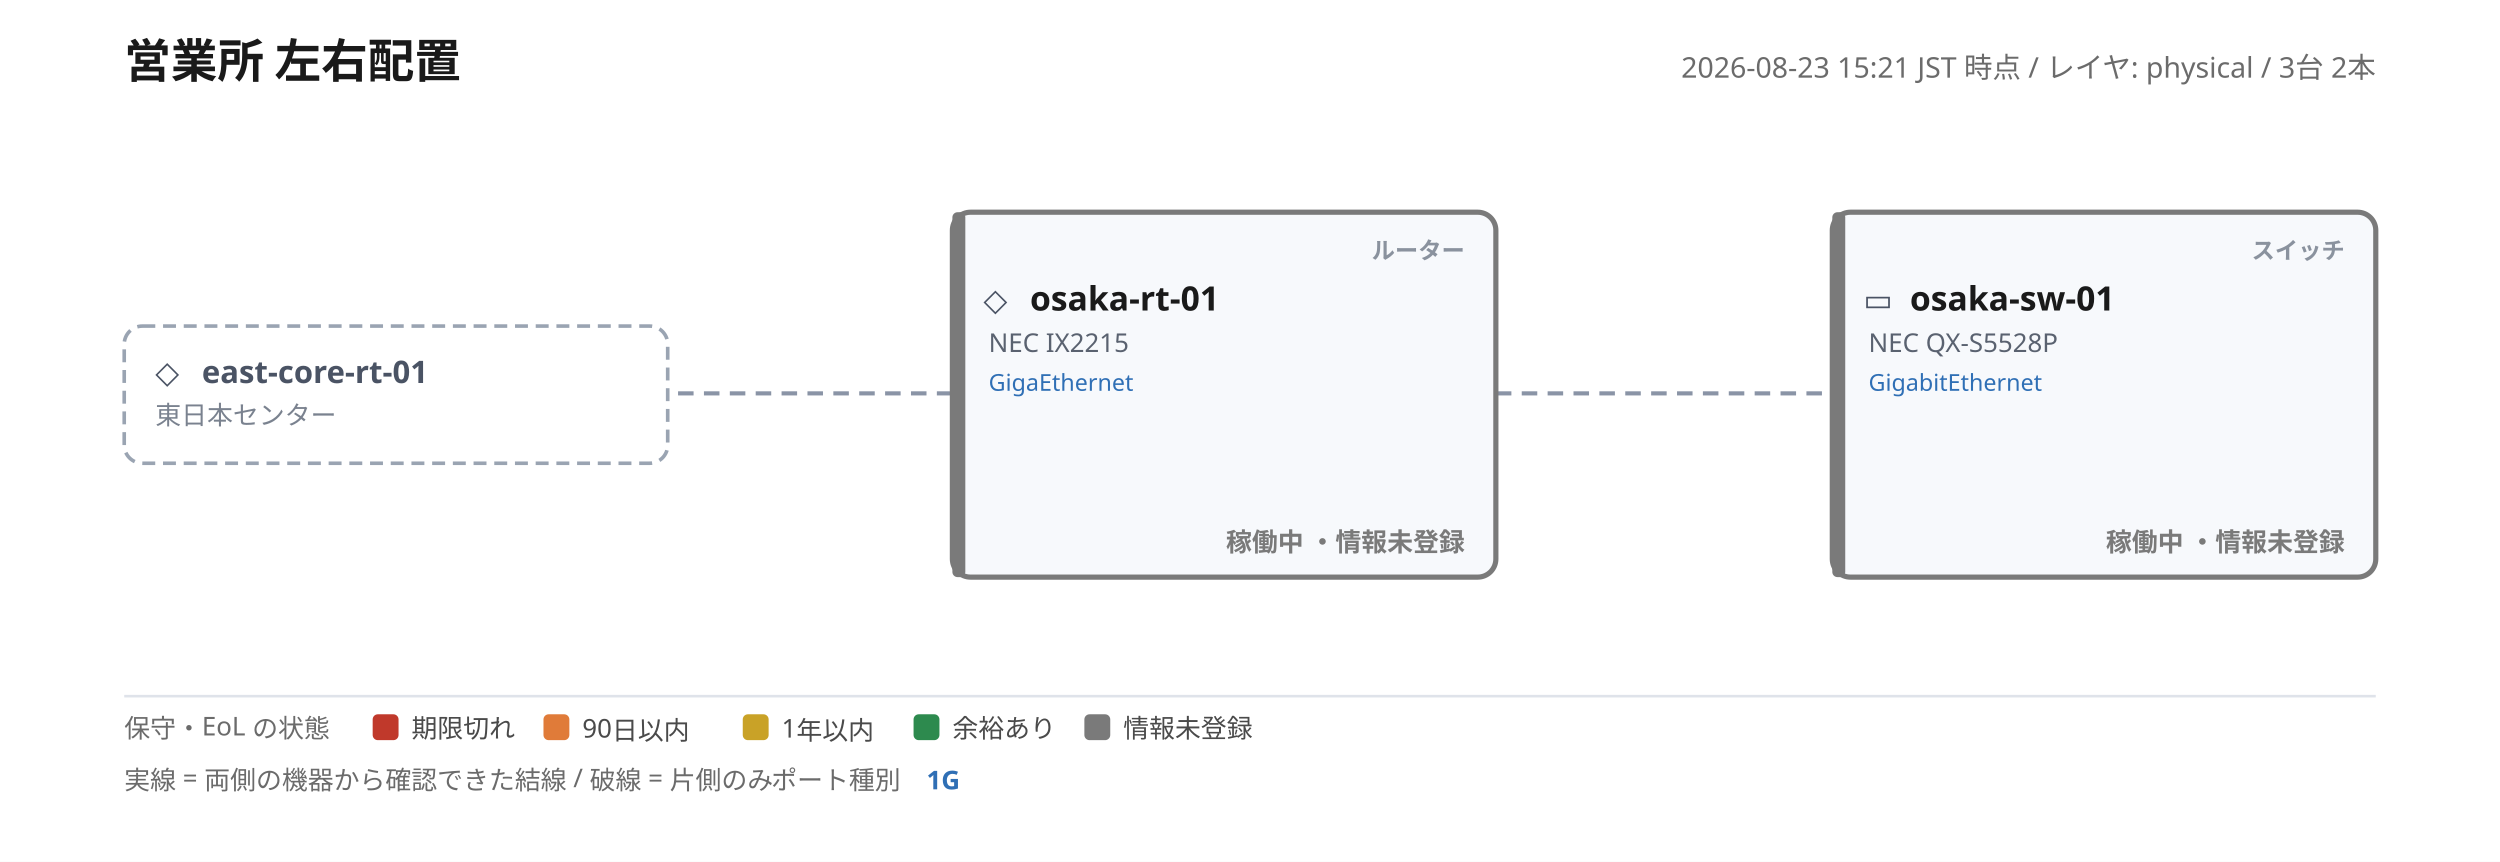
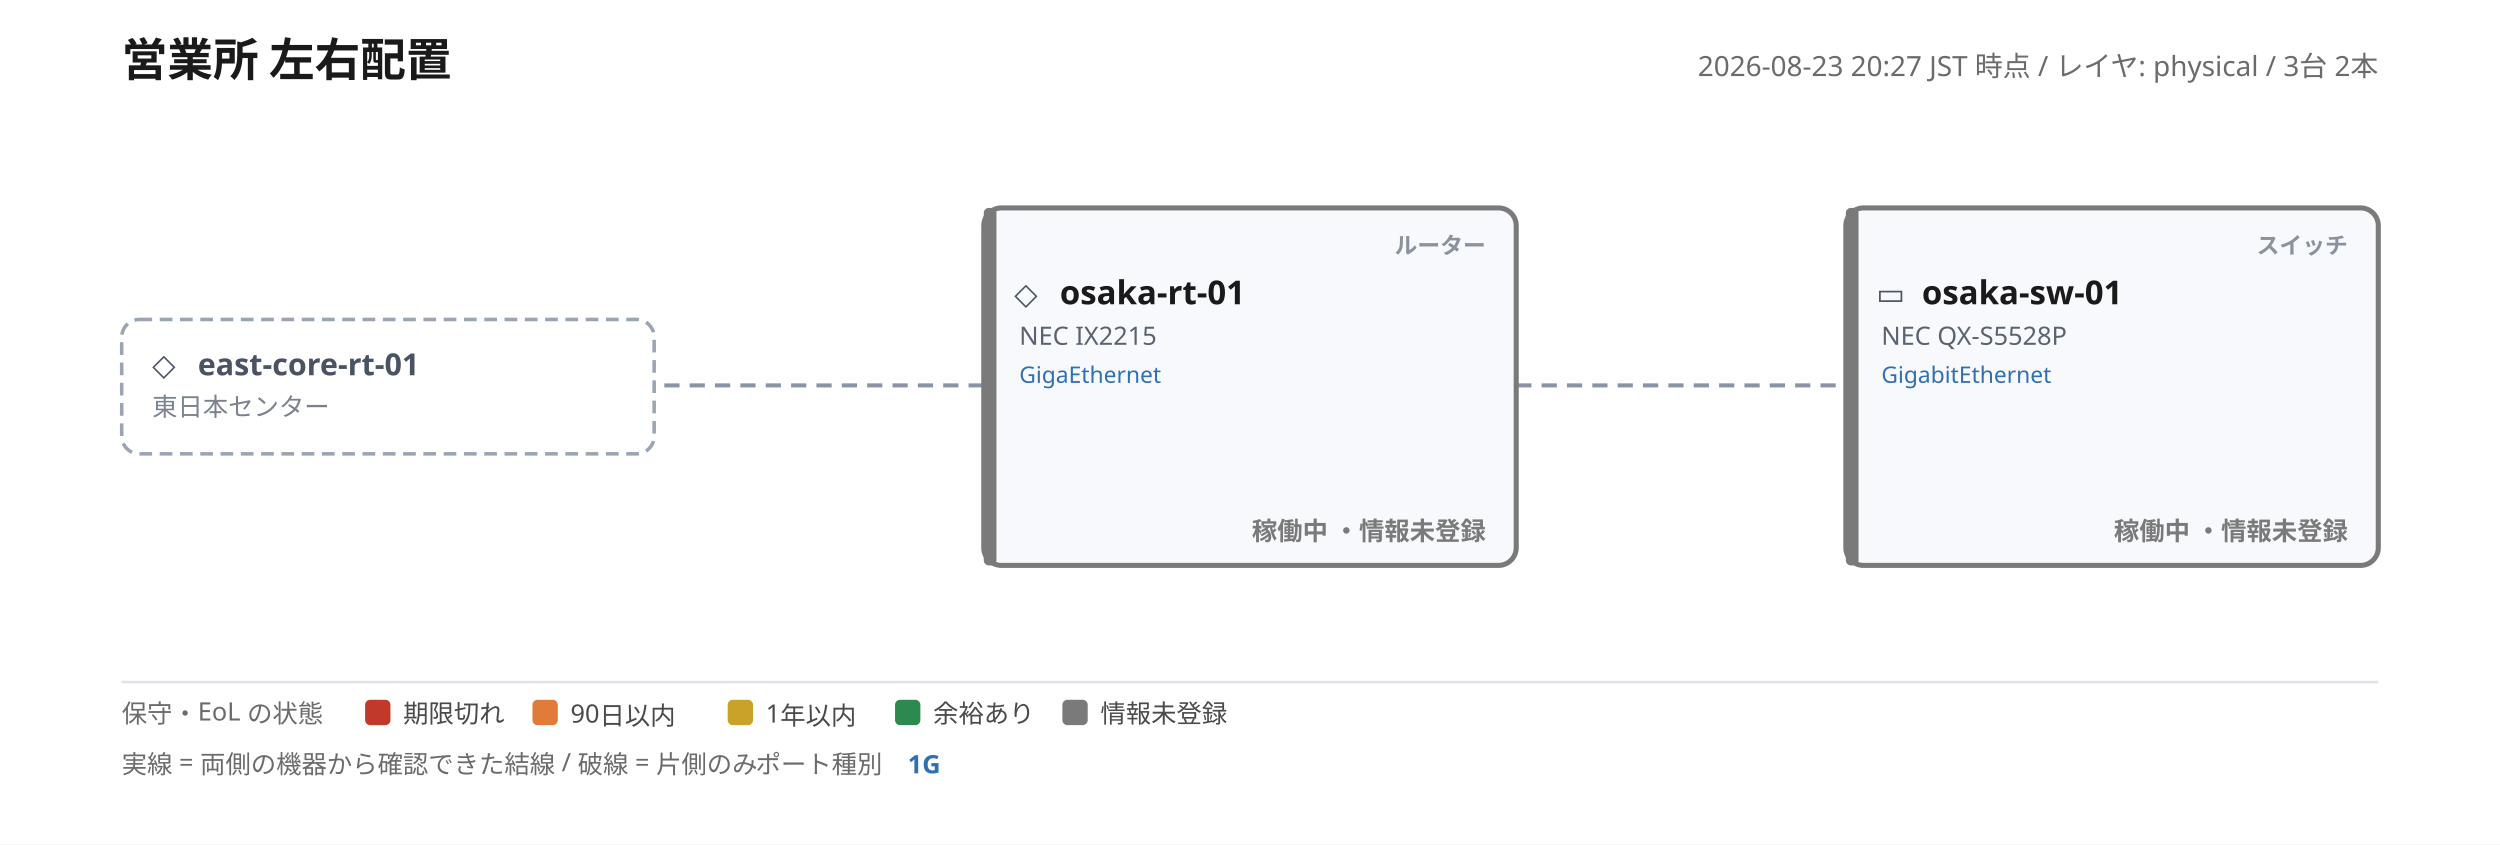
- <svg xmlns="http://www.w3.org/2000/svg" width="966" height="333" viewBox="0 0 966 333" font-family="'Yu Gothic', 'Hiragino Kaku Gothic ProN', Meiryo, 'Noto Sans JP', sans-serif">
+ <svg xmlns="http://www.w3.org/2000/svg" width="986" height="333" viewBox="0 0 986 333" font-family="'Yu Gothic', 'Hiragino Kaku Gothic ProN', Meiryo, 'Noto Sans JP', sans-serif">
  <rect width="100%" height="100%" fill="#ffffff" />
  <text x="48" y="30" font-size="18" font-weight="700" fill="#1a1a1a">営業所 左右配置</text>
-   <text x="918" y="30" font-size="11" fill="#6b6b6b" text-anchor="end">2026-08-23 15:21 JST 時点 / レイヤ: physical / 3台 2本</text>
-   <polyline points="368,152 258,152" fill="none" stroke="#8a94a6" stroke-width="1.6" stroke-dasharray="6 4" />
-   <text class="port-label" x="358.0" y="160.5" font-size="10" fill="#2f6fb5" text-anchor="end" paint-order="stroke" stroke="#ffffff" stroke-width="3" />
+   <text x="938" y="30" font-size="11" fill="#6b6b6b" text-anchor="end">2026-08-23 20:27 JST 時点 / レイヤ: physical / 3台 2本</text>
+   <polyline points="388,152 258,152" fill="none" stroke="#8a94a6" stroke-width="1.6" stroke-dasharray="6 4" />
+   <text class="port-label" x="378.0" y="160.5" font-size="10" fill="#2f6fb5" text-anchor="end" paint-order="stroke" stroke="#ffffff" stroke-width="3" />
  <text class="port-label" x="268.0" y="160.5" font-size="10" fill="#2f6fb5" text-anchor="start" paint-order="stroke" stroke="#ffffff" stroke-width="3" />
-   <polyline points="578,152 708,152" fill="none" stroke="#8a94a6" stroke-width="1.6" stroke-dasharray="6 4" />
-   <text class="port-label" x="588.0" y="160.5" font-size="10" fill="#2f6fb5" text-anchor="start" paint-order="stroke" stroke="#ffffff" stroke-width="3" />
-   <text class="port-label" x="698.0" y="160.5" font-size="10" fill="#2f6fb5" text-anchor="end" paint-order="stroke" stroke="#ffffff" stroke-width="3" />
+   <polyline points="598,152 728,152" fill="none" stroke="#8a94a6" stroke-width="1.6" stroke-dasharray="6 4" />
+   <text class="port-label" x="608.0" y="160.5" font-size="10" fill="#2f6fb5" text-anchor="start" paint-order="stroke" stroke="#ffffff" stroke-width="3" />
+   <text class="port-label" x="718.0" y="160.5" font-size="10" fill="#2f6fb5" text-anchor="end" paint-order="stroke" stroke="#ffffff" stroke-width="3" />
  <g>
    <rect x="48" y="126" width="210" height="53" rx="7" fill="none" stroke="#9aa4b2" stroke-width="1.4" stroke-dasharray="5 3" />
    <text x="60" y="148" font-size="12" fill="#4a5364">◇</text>
    <text x="78" y="148" font-size="12" font-weight="700" fill="#4a5364">east-core-rt-01</text>
    <text x="60" y="164" font-size="10" fill="#7a828f">東日本センター</text>
  </g>
  <g>
-     <rect x="368" y="82" width="210" height="141" rx="7" fill="#f7f9fc" stroke="#7a7a7a" stroke-width="2" />
-     <rect x="368" y="82" width="5" height="141" rx="2" fill="#7a7a7a" />
-     <text x="566" y="100" font-size="9" font-weight="700" fill="#8a929e" text-anchor="end">ルーター</text>
-     <text x="380" y="120" font-size="12" fill="#4a5364">◇</text>
-     <text x="398" y="120" font-size="13" font-weight="700" fill="#1a1a1a">osaka-rt-01</text>
-     <text x="382" y="136" font-size="10" fill="#5a6270">NEC IX2215</text>
-     <text x="382" y="151" font-size="9">
+     <rect x="388" y="82" width="210" height="141" rx="7" fill="#f7f9fc" stroke="#7a7a7a" stroke-width="2" />
+     <rect x="388" y="82" width="5" height="141" rx="2" fill="#7a7a7a" />
+     <text x="586" y="100" font-size="9" font-weight="700" fill="#8a929e" text-anchor="end">ルーター</text>
+     <text x="400" y="120" font-size="12" fill="#4a5364">◇</text>
+     <text x="418" y="120" font-size="13" font-weight="700" fill="#1a1a1a">osaka-rt-01</text>
+     <text x="402" y="136" font-size="10" fill="#5a6270">NEC IX2215</text>
+     <text x="402" y="151" font-size="9">
      <tspan fill="#2f6fb5">GigaEthernet</tspan>
    </text>
-     <text x="566" y="213" font-size="10" font-weight="600" fill="#7a7a7a" text-anchor="end">稼働中 ・情報未登録</text>
+     <text x="586" y="213" font-size="10" font-weight="600" fill="#7a7a7a" text-anchor="end">稼働中 ・情報未登録</text>
  </g>
  <g>
-     <rect x="708" y="82" width="210" height="141" rx="7" fill="#f7f9fc" stroke="#7a7a7a" stroke-width="2" />
-     <rect x="708" y="82" width="5" height="141" rx="2" fill="#7a7a7a" />
-     <text x="906" y="100" font-size="9" font-weight="700" fill="#8a929e" text-anchor="end">スイッチ</text>
-     <text x="720" y="120" font-size="12" fill="#4a5364">▭</text>
-     <text x="738" y="120" font-size="13" font-weight="700" fill="#1a1a1a">osaka-sw-01</text>
-     <text x="722" y="136" font-size="10" fill="#5a6270">NEC QX-S5528P</text>
-     <text x="722" y="151" font-size="9">
+     <rect x="728" y="82" width="210" height="141" rx="7" fill="#f7f9fc" stroke="#7a7a7a" stroke-width="2" />
+     <rect x="728" y="82" width="5" height="141" rx="2" fill="#7a7a7a" />
+     <text x="926" y="100" font-size="9" font-weight="700" fill="#8a929e" text-anchor="end">スイッチ</text>
+     <text x="740" y="120" font-size="12" fill="#4a5364">▭</text>
+     <text x="758" y="120" font-size="13" font-weight="700" fill="#1a1a1a">osaka-sw-01</text>
+     <text x="742" y="136" font-size="10" fill="#5a6270">NEC QX-S5528P</text>
+     <text x="742" y="151" font-size="9">
      <tspan fill="#2f6fb5">GigabitEthernet</tspan>
    </text>
-     <text x="906" y="213" font-size="10" font-weight="600" fill="#7a7a7a" text-anchor="end">稼働中 ・情報未登録</text>
+     <text x="926" y="213" font-size="10" font-weight="600" fill="#7a7a7a" text-anchor="end">稼働中 ・情報未登録</text>
  </g>
-   <line x1="48" y1="269" x2="918" y2="269" stroke="#dfe3ea" stroke-width="1" />
+   <line x1="48" y1="269" x2="938" y2="269" stroke="#dfe3ea" stroke-width="1" />
  <text x="48" y="285" font-size="10" fill="#6b6b6b">保守・EoL の状態</text>
  <rect x="144" y="276" width="10" height="10" rx="2" fill="#c0392b" />
  <text x="159" y="285" font-size="10" fill="#4a4a4a">期限切れ</text>
  <rect x="210" y="276" width="10" height="10" rx="2" fill="#e07b39" />
  <text x="225" y="285" font-size="10" fill="#4a4a4a">90日以内</text>
  <rect x="287" y="276" width="10" height="10" rx="2" fill="#c9a227" />
  <text x="302" y="285" font-size="10" fill="#4a4a4a">1年以内</text>
  <rect x="353" y="276" width="10" height="10" rx="2" fill="#2d8a4e" />
  <text x="368" y="285" font-size="10" fill="#4a4a4a">余裕あり</text>
  <rect x="419" y="276" width="10" height="10" rx="2" fill="#7a7a7a" />
  <text x="434" y="285" font-size="10" fill="#4a4a4a">情報未登録</text>
  <text x="48" y="305" font-size="10" fill="#6b6b6b">実線 = 両側の機器から確認できた結線 / 破線 = 片側のみ</text>
  <text x="298" y="305" font-size="10" fill="#6b6b6b">ポート種別</text>
  <text x="358" y="305" font-size="10" fill="#2f6fb5" font-weight="700">1G</text>
</svg>
